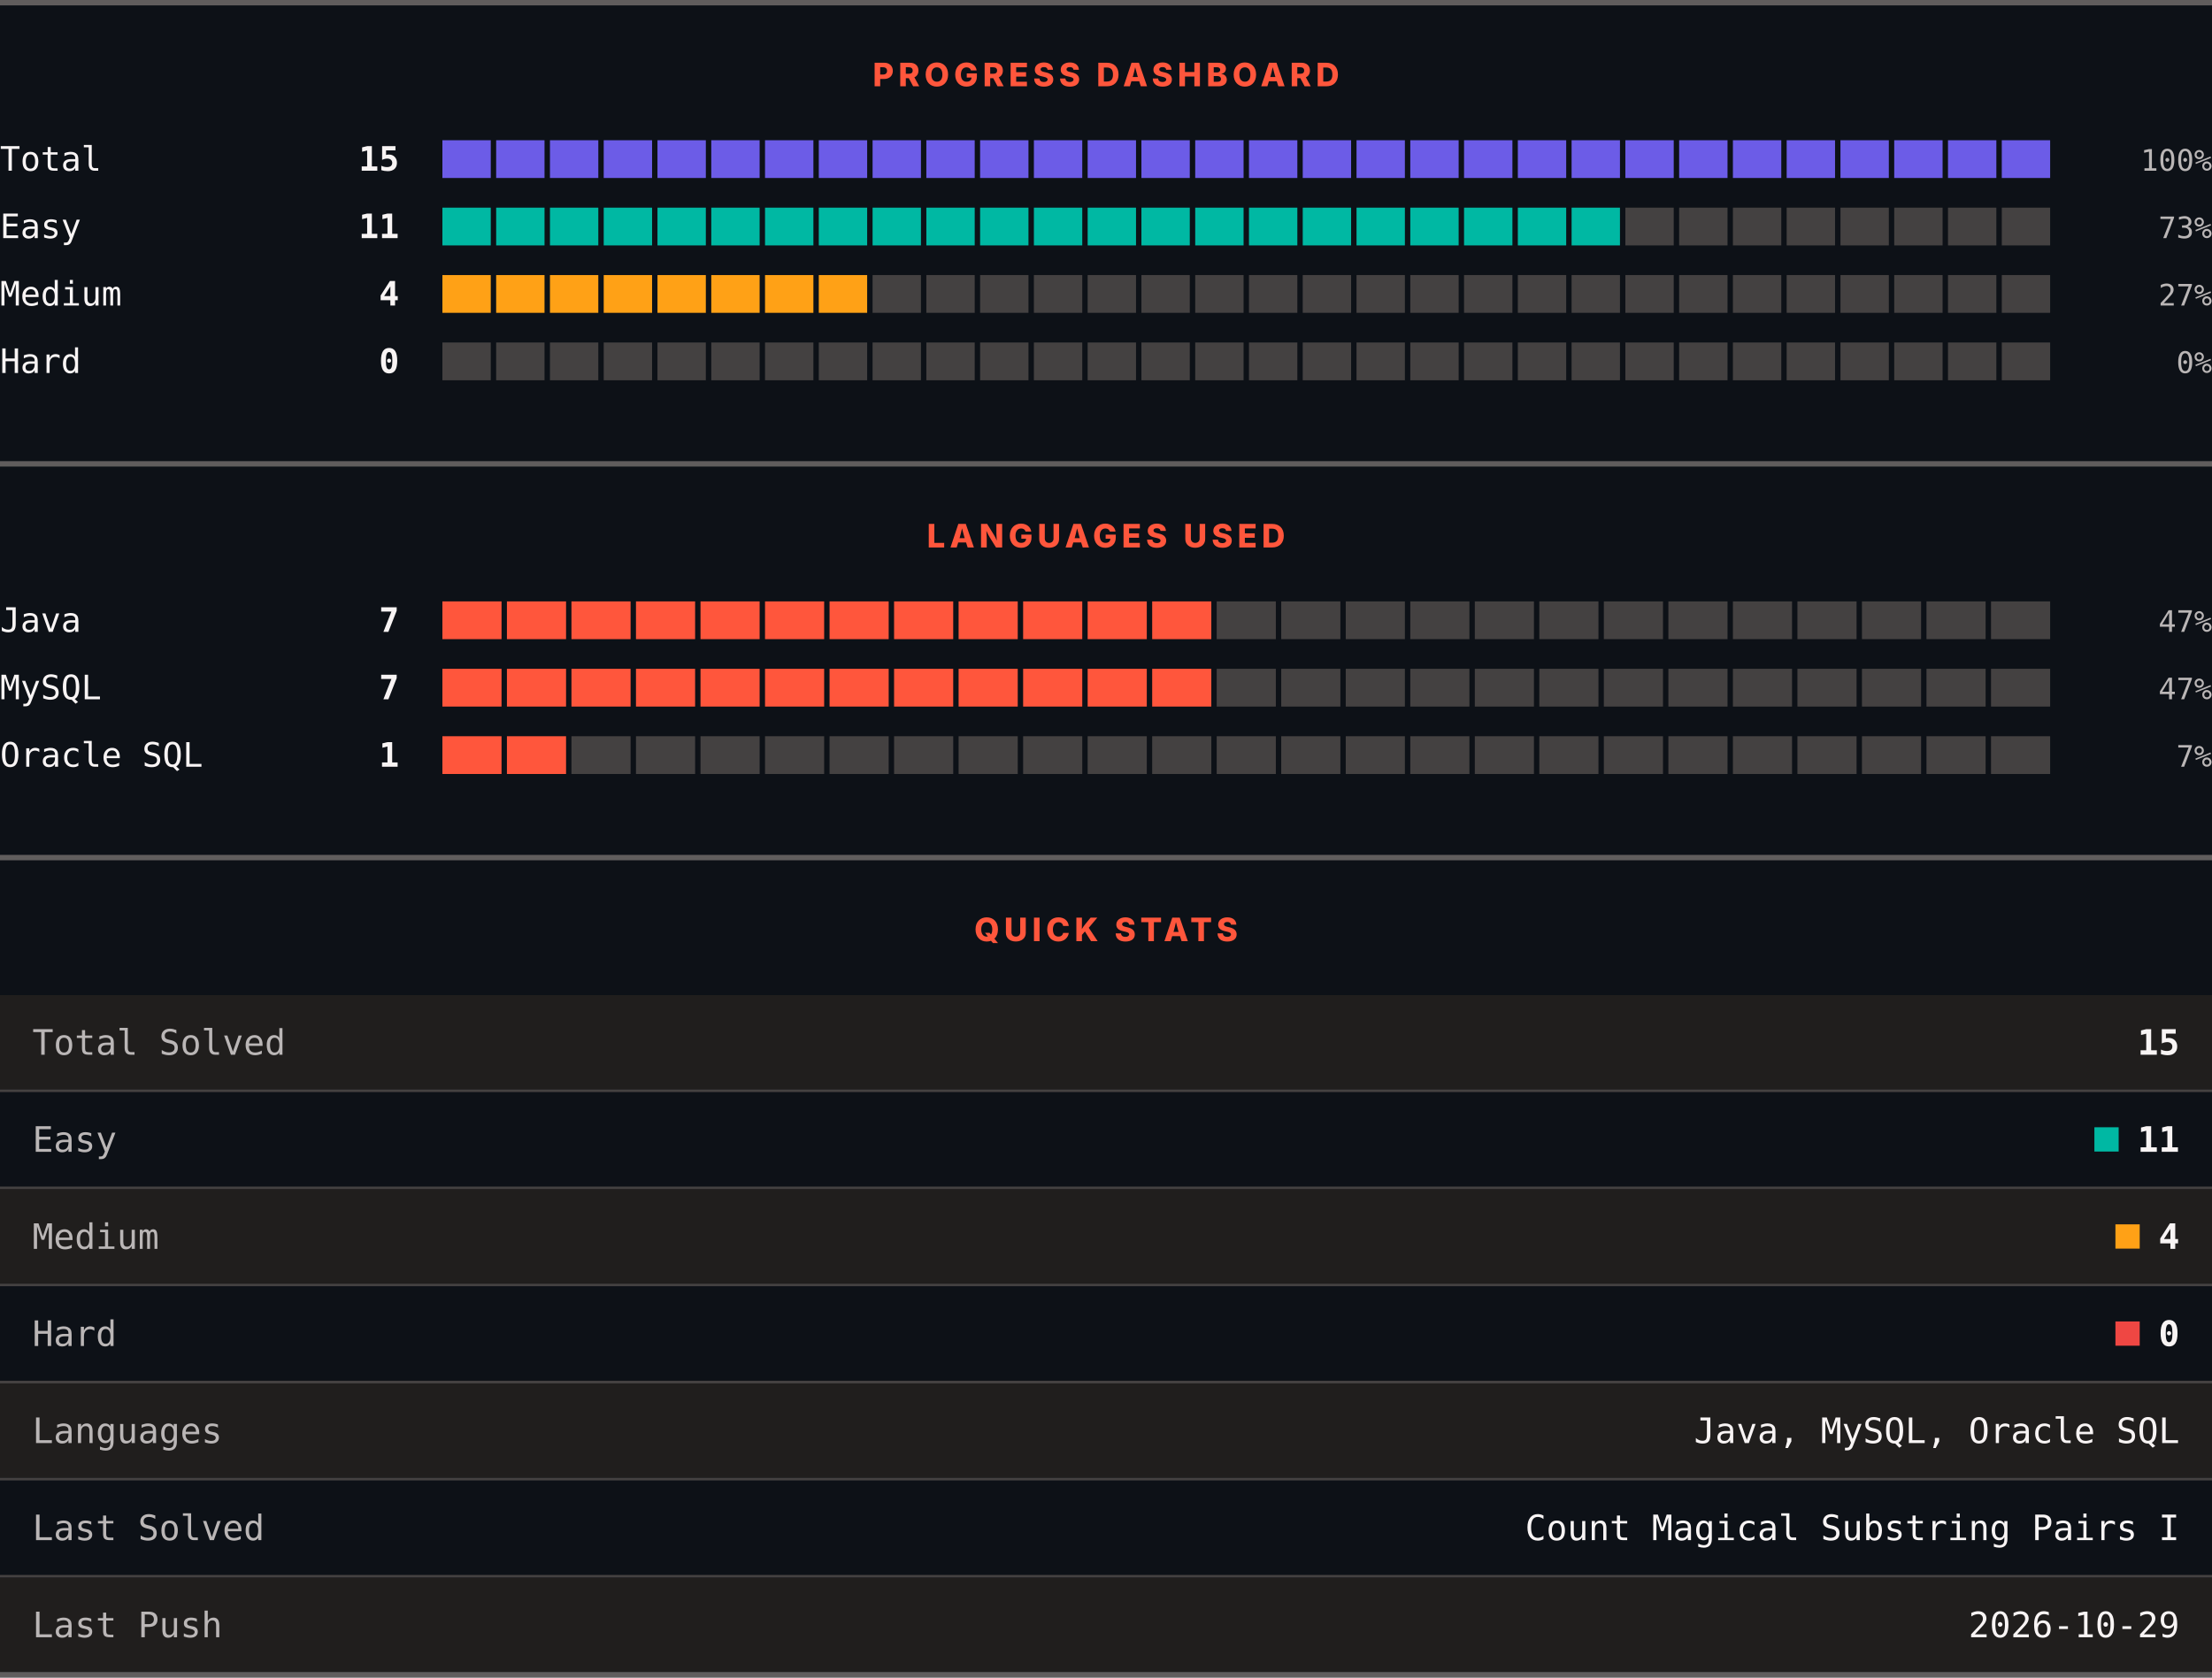
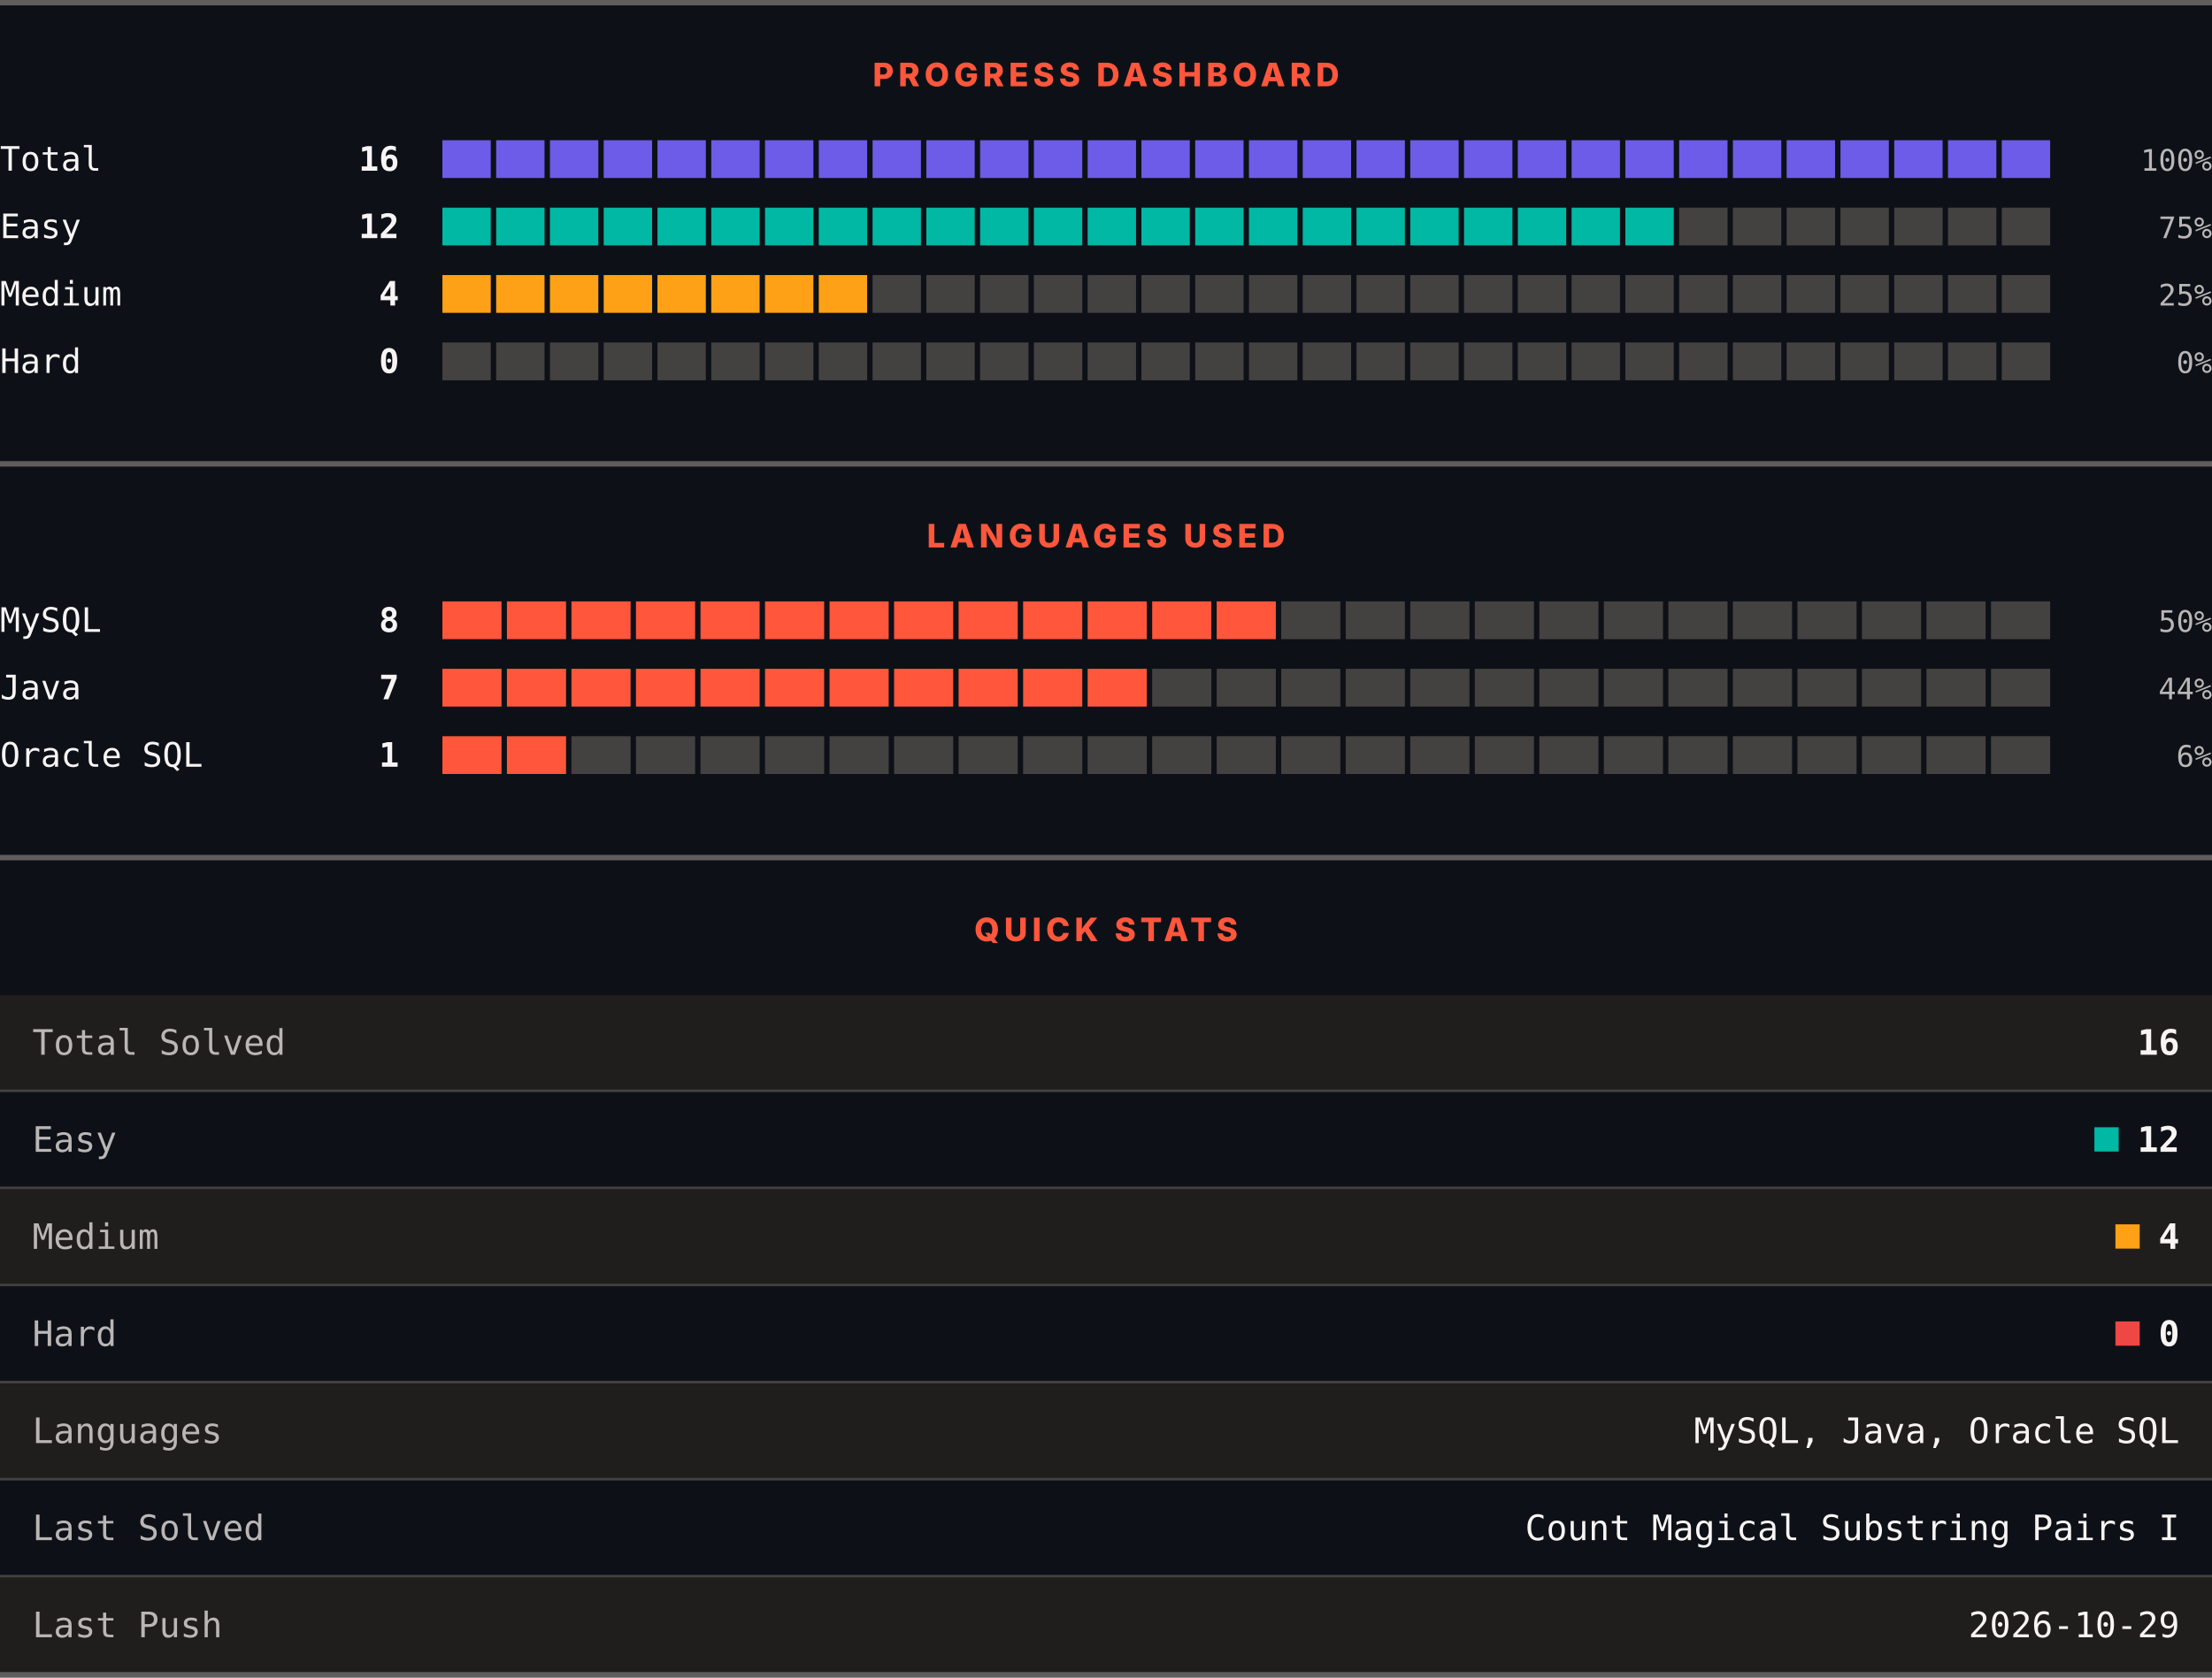
<svg xmlns="http://www.w3.org/2000/svg" width="820" height="622" viewBox="0 0 820 622" role="img" aria-label="LeetCode progress, languages and quick stats">
  <rect width="820" height="622" fill="#0d1117" />
  <rect x="0" y="0" width="820" height="2" fill="#605d5d" />
  <text x="410" y="32" text-anchor="middle" font-family="Archivo, system-ui, -apple-system, Segoe UI, sans-serif" font-size="12" font-weight="800" letter-spacing="1.68" fill="#ff563c">PROGRESS DASHBOARD</text>
  <text x="0" y="63.3" font-family="ui-monospace, SFMono-Regular, Menlo, Consolas, monospace" font-size="12.5" fill="#f8f4f4">Total</text>
-   <text x="148" y="63.3" text-anchor="end" font-family="ui-monospace, SFMono-Regular, Menlo, Consolas, monospace" font-size="12.5" font-weight="700" fill="#f8f4f4">15</text>
+   <text x="148" y="63.3" text-anchor="end" font-family="ui-monospace, SFMono-Regular, Menlo, Consolas, monospace" font-size="12.5" font-weight="700" fill="#f8f4f4">16</text>
  <rect x="164.00" y="52" width="17.93" height="14" fill="#6c5ce7" />
  <rect x="183.93" y="52" width="17.93" height="14" fill="#6c5ce7" />
  <rect x="203.87" y="52" width="17.93" height="14" fill="#6c5ce7" />
  <rect x="223.80" y="52" width="17.93" height="14" fill="#6c5ce7" />
  <rect x="243.73" y="52" width="17.93" height="14" fill="#6c5ce7" />
  <rect x="263.67" y="52" width="17.93" height="14" fill="#6c5ce7" />
  <rect x="283.60" y="52" width="17.93" height="14" fill="#6c5ce7" />
  <rect x="303.53" y="52" width="17.93" height="14" fill="#6c5ce7" />
  <rect x="323.47" y="52" width="17.93" height="14" fill="#6c5ce7" />
  <rect x="343.40" y="52" width="17.93" height="14" fill="#6c5ce7" />
  <rect x="363.33" y="52" width="17.93" height="14" fill="#6c5ce7" />
  <rect x="383.27" y="52" width="17.93" height="14" fill="#6c5ce7" />
  <rect x="403.20" y="52" width="17.93" height="14" fill="#6c5ce7" />
  <rect x="423.13" y="52" width="17.93" height="14" fill="#6c5ce7" />
  <rect x="443.07" y="52" width="17.93" height="14" fill="#6c5ce7" />
  <rect x="463.00" y="52" width="17.93" height="14" fill="#6c5ce7" />
  <rect x="482.93" y="52" width="17.93" height="14" fill="#6c5ce7" />
  <rect x="502.87" y="52" width="17.93" height="14" fill="#6c5ce7" />
  <rect x="522.80" y="52" width="17.93" height="14" fill="#6c5ce7" />
  <rect x="542.73" y="52" width="17.93" height="14" fill="#6c5ce7" />
  <rect x="562.67" y="52" width="17.93" height="14" fill="#6c5ce7" />
  <rect x="582.60" y="52" width="17.93" height="14" fill="#6c5ce7" />
  <rect x="602.53" y="52" width="17.93" height="14" fill="#6c5ce7" />
  <rect x="622.47" y="52" width="17.93" height="14" fill="#6c5ce7" />
  <rect x="642.40" y="52" width="17.93" height="14" fill="#6c5ce7" />
  <rect x="662.33" y="52" width="17.93" height="14" fill="#6c5ce7" />
  <rect x="682.27" y="52" width="17.93" height="14" fill="#6c5ce7" />
  <rect x="702.20" y="52" width="17.93" height="14" fill="#6c5ce7" />
  <rect x="722.13" y="52" width="17.93" height="14" fill="#6c5ce7" />
  <rect x="742.07" y="52" width="17.93" height="14" fill="#6c5ce7" />
  <text x="820" y="63.3" text-anchor="end" font-family="ui-monospace, SFMono-Regular, Menlo, Consolas, monospace" font-size="11" fill="#bab6b6">100%</text>
  <text x="0" y="88.3" font-family="ui-monospace, SFMono-Regular, Menlo, Consolas, monospace" font-size="12.5" fill="#f8f4f4">Easy</text>
-   <text x="148" y="88.3" text-anchor="end" font-family="ui-monospace, SFMono-Regular, Menlo, Consolas, monospace" font-size="12.5" font-weight="700" fill="#f8f4f4">11</text>
+   <text x="148" y="88.3" text-anchor="end" font-family="ui-monospace, SFMono-Regular, Menlo, Consolas, monospace" font-size="12.5" font-weight="700" fill="#f8f4f4">12</text>
  <rect x="164.00" y="77" width="17.93" height="14" fill="#00b8a3" />
  <rect x="183.93" y="77" width="17.93" height="14" fill="#00b8a3" />
  <rect x="203.87" y="77" width="17.93" height="14" fill="#00b8a3" />
  <rect x="223.80" y="77" width="17.93" height="14" fill="#00b8a3" />
  <rect x="243.73" y="77" width="17.93" height="14" fill="#00b8a3" />
  <rect x="263.67" y="77" width="17.93" height="14" fill="#00b8a3" />
  <rect x="283.60" y="77" width="17.93" height="14" fill="#00b8a3" />
  <rect x="303.53" y="77" width="17.93" height="14" fill="#00b8a3" />
  <rect x="323.47" y="77" width="17.93" height="14" fill="#00b8a3" />
  <rect x="343.40" y="77" width="17.93" height="14" fill="#00b8a3" />
  <rect x="363.33" y="77" width="17.93" height="14" fill="#00b8a3" />
  <rect x="383.27" y="77" width="17.93" height="14" fill="#00b8a3" />
  <rect x="403.20" y="77" width="17.93" height="14" fill="#00b8a3" />
  <rect x="423.13" y="77" width="17.93" height="14" fill="#00b8a3" />
  <rect x="443.07" y="77" width="17.93" height="14" fill="#00b8a3" />
  <rect x="463.00" y="77" width="17.93" height="14" fill="#00b8a3" />
  <rect x="482.93" y="77" width="17.93" height="14" fill="#00b8a3" />
  <rect x="502.87" y="77" width="17.93" height="14" fill="#00b8a3" />
  <rect x="522.80" y="77" width="17.93" height="14" fill="#00b8a3" />
  <rect x="542.73" y="77" width="17.93" height="14" fill="#00b8a3" />
  <rect x="562.67" y="77" width="17.93" height="14" fill="#00b8a3" />
  <rect x="582.60" y="77" width="17.93" height="14" fill="#00b8a3" />
-   <rect x="602.53" y="77" width="17.93" height="14" fill="#444141" />
+   <rect x="602.53" y="77" width="17.93" height="14" fill="#00b8a3" />
  <rect x="622.47" y="77" width="17.93" height="14" fill="#444141" />
  <rect x="642.40" y="77" width="17.93" height="14" fill="#444141" />
  <rect x="662.33" y="77" width="17.93" height="14" fill="#444141" />
  <rect x="682.27" y="77" width="17.93" height="14" fill="#444141" />
  <rect x="702.20" y="77" width="17.93" height="14" fill="#444141" />
  <rect x="722.13" y="77" width="17.93" height="14" fill="#444141" />
  <rect x="742.07" y="77" width="17.93" height="14" fill="#444141" />
-   <text x="820" y="88.3" text-anchor="end" font-family="ui-monospace, SFMono-Regular, Menlo, Consolas, monospace" font-size="11" fill="#bab6b6">73%</text>
+   <text x="820" y="88.3" text-anchor="end" font-family="ui-monospace, SFMono-Regular, Menlo, Consolas, monospace" font-size="11" fill="#bab6b6">75%</text>
  <text x="0" y="113.3" font-family="ui-monospace, SFMono-Regular, Menlo, Consolas, monospace" font-size="12.5" fill="#f8f4f4">Medium</text>
  <text x="148" y="113.3" text-anchor="end" font-family="ui-monospace, SFMono-Regular, Menlo, Consolas, monospace" font-size="12.5" font-weight="700" fill="#f8f4f4">4</text>
  <rect x="164.00" y="102" width="17.93" height="14" fill="#ffa116" />
  <rect x="183.93" y="102" width="17.93" height="14" fill="#ffa116" />
  <rect x="203.87" y="102" width="17.93" height="14" fill="#ffa116" />
  <rect x="223.80" y="102" width="17.93" height="14" fill="#ffa116" />
  <rect x="243.73" y="102" width="17.93" height="14" fill="#ffa116" />
  <rect x="263.67" y="102" width="17.93" height="14" fill="#ffa116" />
  <rect x="283.60" y="102" width="17.93" height="14" fill="#ffa116" />
  <rect x="303.53" y="102" width="17.93" height="14" fill="#ffa116" />
  <rect x="323.47" y="102" width="17.93" height="14" fill="#444141" />
  <rect x="343.40" y="102" width="17.93" height="14" fill="#444141" />
  <rect x="363.33" y="102" width="17.93" height="14" fill="#444141" />
  <rect x="383.27" y="102" width="17.93" height="14" fill="#444141" />
  <rect x="403.20" y="102" width="17.93" height="14" fill="#444141" />
  <rect x="423.13" y="102" width="17.93" height="14" fill="#444141" />
  <rect x="443.07" y="102" width="17.93" height="14" fill="#444141" />
  <rect x="463.00" y="102" width="17.93" height="14" fill="#444141" />
  <rect x="482.93" y="102" width="17.93" height="14" fill="#444141" />
  <rect x="502.87" y="102" width="17.93" height="14" fill="#444141" />
  <rect x="522.80" y="102" width="17.93" height="14" fill="#444141" />
  <rect x="542.73" y="102" width="17.93" height="14" fill="#444141" />
  <rect x="562.67" y="102" width="17.93" height="14" fill="#444141" />
  <rect x="582.60" y="102" width="17.93" height="14" fill="#444141" />
  <rect x="602.53" y="102" width="17.93" height="14" fill="#444141" />
  <rect x="622.47" y="102" width="17.93" height="14" fill="#444141" />
  <rect x="642.40" y="102" width="17.93" height="14" fill="#444141" />
  <rect x="662.33" y="102" width="17.93" height="14" fill="#444141" />
  <rect x="682.27" y="102" width="17.93" height="14" fill="#444141" />
  <rect x="702.20" y="102" width="17.93" height="14" fill="#444141" />
  <rect x="722.13" y="102" width="17.93" height="14" fill="#444141" />
  <rect x="742.07" y="102" width="17.93" height="14" fill="#444141" />
-   <text x="820" y="113.3" text-anchor="end" font-family="ui-monospace, SFMono-Regular, Menlo, Consolas, monospace" font-size="11" fill="#bab6b6">27%</text>
+   <text x="820" y="113.3" text-anchor="end" font-family="ui-monospace, SFMono-Regular, Menlo, Consolas, monospace" font-size="11" fill="#bab6b6">25%</text>
  <text x="0" y="138.3" font-family="ui-monospace, SFMono-Regular, Menlo, Consolas, monospace" font-size="12.5" fill="#f8f4f4">Hard</text>
  <text x="148" y="138.3" text-anchor="end" font-family="ui-monospace, SFMono-Regular, Menlo, Consolas, monospace" font-size="12.5" font-weight="700" fill="#f8f4f4">0</text>
  <rect x="164.00" y="127" width="17.93" height="14" fill="#444141" />
  <rect x="183.93" y="127" width="17.93" height="14" fill="#444141" />
  <rect x="203.87" y="127" width="17.93" height="14" fill="#444141" />
  <rect x="223.80" y="127" width="17.93" height="14" fill="#444141" />
  <rect x="243.73" y="127" width="17.93" height="14" fill="#444141" />
  <rect x="263.67" y="127" width="17.93" height="14" fill="#444141" />
  <rect x="283.60" y="127" width="17.93" height="14" fill="#444141" />
  <rect x="303.53" y="127" width="17.93" height="14" fill="#444141" />
  <rect x="323.47" y="127" width="17.93" height="14" fill="#444141" />
  <rect x="343.40" y="127" width="17.93" height="14" fill="#444141" />
  <rect x="363.33" y="127" width="17.93" height="14" fill="#444141" />
  <rect x="383.27" y="127" width="17.93" height="14" fill="#444141" />
  <rect x="403.20" y="127" width="17.93" height="14" fill="#444141" />
  <rect x="423.13" y="127" width="17.93" height="14" fill="#444141" />
  <rect x="443.07" y="127" width="17.93" height="14" fill="#444141" />
  <rect x="463.00" y="127" width="17.93" height="14" fill="#444141" />
  <rect x="482.93" y="127" width="17.93" height="14" fill="#444141" />
  <rect x="502.87" y="127" width="17.93" height="14" fill="#444141" />
  <rect x="522.80" y="127" width="17.93" height="14" fill="#444141" />
  <rect x="542.73" y="127" width="17.93" height="14" fill="#444141" />
  <rect x="562.67" y="127" width="17.93" height="14" fill="#444141" />
  <rect x="582.60" y="127" width="17.93" height="14" fill="#444141" />
  <rect x="602.53" y="127" width="17.93" height="14" fill="#444141" />
  <rect x="622.47" y="127" width="17.93" height="14" fill="#444141" />
  <rect x="642.40" y="127" width="17.93" height="14" fill="#444141" />
  <rect x="662.33" y="127" width="17.93" height="14" fill="#444141" />
  <rect x="682.27" y="127" width="17.93" height="14" fill="#444141" />
  <rect x="702.20" y="127" width="17.93" height="14" fill="#444141" />
  <rect x="722.13" y="127" width="17.93" height="14" fill="#444141" />
  <rect x="742.07" y="127" width="17.93" height="14" fill="#444141" />
  <text x="820" y="138.3" text-anchor="end" font-family="ui-monospace, SFMono-Regular, Menlo, Consolas, monospace" font-size="11" fill="#bab6b6">0%</text>
  <rect x="0" y="171" width="820" height="2" fill="#605d5d" />
  <text x="410" y="203" text-anchor="middle" font-family="Archivo, system-ui, -apple-system, Segoe UI, sans-serif" font-size="12" font-weight="800" letter-spacing="1.68" fill="#ff563c">LANGUAGES USED</text>
-   <text x="0" y="234.3" font-family="ui-monospace, SFMono-Regular, Menlo, Consolas, monospace" font-size="12.5" fill="#f8f4f4">Java</text>
-   <text x="148" y="234.3" text-anchor="end" font-family="ui-monospace, SFMono-Regular, Menlo, Consolas, monospace" font-size="12.5" font-weight="700" fill="#f8f4f4">7</text>
+   <text x="0" y="234.3" font-family="ui-monospace, SFMono-Regular, Menlo, Consolas, monospace" font-size="12.5" fill="#f8f4f4">MySQL</text>
+   <text x="148" y="234.3" text-anchor="end" font-family="ui-monospace, SFMono-Regular, Menlo, Consolas, monospace" font-size="12.5" font-weight="700" fill="#f8f4f4">8</text>
  <rect x="164.00" y="223" width="21.92" height="14" fill="#ff563c" />
  <rect x="187.92" y="223" width="21.92" height="14" fill="#ff563c" />
  <rect x="211.84" y="223" width="21.92" height="14" fill="#ff563c" />
  <rect x="235.76" y="223" width="21.92" height="14" fill="#ff563c" />
  <rect x="259.68" y="223" width="21.92" height="14" fill="#ff563c" />
  <rect x="283.60" y="223" width="21.92" height="14" fill="#ff563c" />
  <rect x="307.52" y="223" width="21.92" height="14" fill="#ff563c" />
  <rect x="331.44" y="223" width="21.92" height="14" fill="#ff563c" />
  <rect x="355.36" y="223" width="21.92" height="14" fill="#ff563c" />
  <rect x="379.28" y="223" width="21.92" height="14" fill="#ff563c" />
  <rect x="403.20" y="223" width="21.92" height="14" fill="#ff563c" />
  <rect x="427.12" y="223" width="21.92" height="14" fill="#ff563c" />
-   <rect x="451.04" y="223" width="21.92" height="14" fill="#444141" />
+   <rect x="451.04" y="223" width="21.92" height="14" fill="#ff563c" />
  <rect x="474.96" y="223" width="21.92" height="14" fill="#444141" />
  <rect x="498.88" y="223" width="21.92" height="14" fill="#444141" />
  <rect x="522.80" y="223" width="21.92" height="14" fill="#444141" />
  <rect x="546.72" y="223" width="21.92" height="14" fill="#444141" />
  <rect x="570.64" y="223" width="21.92" height="14" fill="#444141" />
  <rect x="594.56" y="223" width="21.92" height="14" fill="#444141" />
  <rect x="618.48" y="223" width="21.92" height="14" fill="#444141" />
  <rect x="642.40" y="223" width="21.92" height="14" fill="#444141" />
  <rect x="666.32" y="223" width="21.92" height="14" fill="#444141" />
  <rect x="690.24" y="223" width="21.92" height="14" fill="#444141" />
  <rect x="714.16" y="223" width="21.92" height="14" fill="#444141" />
  <rect x="738.08" y="223" width="21.92" height="14" fill="#444141" />
-   <text x="820" y="234.3" text-anchor="end" font-family="ui-monospace, SFMono-Regular, Menlo, Consolas, monospace" font-size="11" fill="#bab6b6">47%</text>
-   <text x="0" y="259.3" font-family="ui-monospace, SFMono-Regular, Menlo, Consolas, monospace" font-size="12.5" fill="#f8f4f4">MySQL</text>
+   <text x="820" y="234.3" text-anchor="end" font-family="ui-monospace, SFMono-Regular, Menlo, Consolas, monospace" font-size="11" fill="#bab6b6">50%</text>
+   <text x="0" y="259.3" font-family="ui-monospace, SFMono-Regular, Menlo, Consolas, monospace" font-size="12.5" fill="#f8f4f4">Java</text>
  <text x="148" y="259.3" text-anchor="end" font-family="ui-monospace, SFMono-Regular, Menlo, Consolas, monospace" font-size="12.5" font-weight="700" fill="#f8f4f4">7</text>
  <rect x="164.00" y="248" width="21.92" height="14" fill="#ff563c" />
  <rect x="187.92" y="248" width="21.92" height="14" fill="#ff563c" />
  <rect x="211.84" y="248" width="21.92" height="14" fill="#ff563c" />
  <rect x="235.76" y="248" width="21.92" height="14" fill="#ff563c" />
  <rect x="259.68" y="248" width="21.92" height="14" fill="#ff563c" />
  <rect x="283.60" y="248" width="21.92" height="14" fill="#ff563c" />
  <rect x="307.52" y="248" width="21.92" height="14" fill="#ff563c" />
  <rect x="331.44" y="248" width="21.92" height="14" fill="#ff563c" />
  <rect x="355.36" y="248" width="21.92" height="14" fill="#ff563c" />
  <rect x="379.28" y="248" width="21.92" height="14" fill="#ff563c" />
  <rect x="403.20" y="248" width="21.92" height="14" fill="#ff563c" />
-   <rect x="427.12" y="248" width="21.92" height="14" fill="#ff563c" />
+   <rect x="427.12" y="248" width="21.92" height="14" fill="#444141" />
  <rect x="451.04" y="248" width="21.92" height="14" fill="#444141" />
  <rect x="474.96" y="248" width="21.92" height="14" fill="#444141" />
  <rect x="498.88" y="248" width="21.92" height="14" fill="#444141" />
  <rect x="522.80" y="248" width="21.92" height="14" fill="#444141" />
  <rect x="546.72" y="248" width="21.92" height="14" fill="#444141" />
  <rect x="570.64" y="248" width="21.92" height="14" fill="#444141" />
  <rect x="594.56" y="248" width="21.92" height="14" fill="#444141" />
  <rect x="618.48" y="248" width="21.92" height="14" fill="#444141" />
  <rect x="642.40" y="248" width="21.92" height="14" fill="#444141" />
  <rect x="666.32" y="248" width="21.92" height="14" fill="#444141" />
  <rect x="690.24" y="248" width="21.92" height="14" fill="#444141" />
  <rect x="714.16" y="248" width="21.92" height="14" fill="#444141" />
  <rect x="738.08" y="248" width="21.92" height="14" fill="#444141" />
-   <text x="820" y="259.3" text-anchor="end" font-family="ui-monospace, SFMono-Regular, Menlo, Consolas, monospace" font-size="11" fill="#bab6b6">47%</text>
+   <text x="820" y="259.3" text-anchor="end" font-family="ui-monospace, SFMono-Regular, Menlo, Consolas, monospace" font-size="11" fill="#bab6b6">44%</text>
  <text x="0" y="284.3" font-family="ui-monospace, SFMono-Regular, Menlo, Consolas, monospace" font-size="12.5" fill="#f8f4f4">Oracle SQL</text>
  <text x="148" y="284.3" text-anchor="end" font-family="ui-monospace, SFMono-Regular, Menlo, Consolas, monospace" font-size="12.5" font-weight="700" fill="#f8f4f4">1</text>
  <rect x="164.00" y="273" width="21.92" height="14" fill="#ff563c" />
  <rect x="187.92" y="273" width="21.92" height="14" fill="#ff563c" />
  <rect x="211.84" y="273" width="21.92" height="14" fill="#444141" />
  <rect x="235.76" y="273" width="21.92" height="14" fill="#444141" />
  <rect x="259.68" y="273" width="21.92" height="14" fill="#444141" />
  <rect x="283.60" y="273" width="21.92" height="14" fill="#444141" />
  <rect x="307.52" y="273" width="21.92" height="14" fill="#444141" />
  <rect x="331.44" y="273" width="21.92" height="14" fill="#444141" />
  <rect x="355.36" y="273" width="21.92" height="14" fill="#444141" />
  <rect x="379.28" y="273" width="21.92" height="14" fill="#444141" />
  <rect x="403.20" y="273" width="21.92" height="14" fill="#444141" />
  <rect x="427.12" y="273" width="21.92" height="14" fill="#444141" />
  <rect x="451.04" y="273" width="21.92" height="14" fill="#444141" />
  <rect x="474.96" y="273" width="21.92" height="14" fill="#444141" />
  <rect x="498.88" y="273" width="21.92" height="14" fill="#444141" />
  <rect x="522.80" y="273" width="21.92" height="14" fill="#444141" />
  <rect x="546.72" y="273" width="21.92" height="14" fill="#444141" />
  <rect x="570.64" y="273" width="21.92" height="14" fill="#444141" />
  <rect x="594.56" y="273" width="21.92" height="14" fill="#444141" />
  <rect x="618.48" y="273" width="21.92" height="14" fill="#444141" />
  <rect x="642.40" y="273" width="21.92" height="14" fill="#444141" />
  <rect x="666.32" y="273" width="21.92" height="14" fill="#444141" />
  <rect x="690.24" y="273" width="21.92" height="14" fill="#444141" />
  <rect x="714.16" y="273" width="21.92" height="14" fill="#444141" />
  <rect x="738.08" y="273" width="21.92" height="14" fill="#444141" />
-   <text x="820" y="284.3" text-anchor="end" font-family="ui-monospace, SFMono-Regular, Menlo, Consolas, monospace" font-size="11" fill="#bab6b6">7%</text>
+   <text x="820" y="284.3" text-anchor="end" font-family="ui-monospace, SFMono-Regular, Menlo, Consolas, monospace" font-size="11" fill="#bab6b6">6%</text>
  <rect x="0" y="317" width="820" height="2" fill="#605d5d" />
  <text x="410" y="349" text-anchor="middle" font-family="Archivo, system-ui, -apple-system, Segoe UI, sans-serif" font-size="12" font-weight="800" letter-spacing="1.68" fill="#ff563c">QUICK STATS</text>
  <rect x="0" y="369" width="820" height="35" fill="#201e1d" />
  <text x="12" y="391.1" font-family="ui-monospace, SFMono-Regular, Menlo, Consolas, monospace" font-size="13" fill="#bab6b6">Total Solved</text>
-   <text x="808" y="391.1" text-anchor="end" font-family="ui-monospace, SFMono-Regular, Menlo, Consolas, monospace" font-size="13" font-weight="700" fill="#f8f4f4">15</text>
+   <text x="808" y="391.1" text-anchor="end" font-family="ui-monospace, SFMono-Regular, Menlo, Consolas, monospace" font-size="13" font-weight="700" fill="#f8f4f4">16</text>
  <rect x="0" y="404" width="820" height="1" fill="#444141" />
  <rect x="0" y="405" width="820" height="35" fill="#0d1117" />
  <text x="12" y="427.1" font-family="ui-monospace, SFMono-Regular, Menlo, Consolas, monospace" font-size="13" fill="#bab6b6">Easy</text>
  <rect x="776.4" y="418" width="9" height="9" fill="#00b8a3" />
-   <text x="808" y="427.1" text-anchor="end" font-family="ui-monospace, SFMono-Regular, Menlo, Consolas, monospace" font-size="13" font-weight="700" fill="#f8f4f4">11</text>
+   <text x="808" y="427.1" text-anchor="end" font-family="ui-monospace, SFMono-Regular, Menlo, Consolas, monospace" font-size="13" font-weight="700" fill="#f8f4f4">12</text>
  <rect x="0" y="440" width="820" height="1" fill="#444141" />
  <rect x="0" y="441" width="820" height="35" fill="#201e1d" />
  <text x="12" y="463.1" font-family="ui-monospace, SFMono-Regular, Menlo, Consolas, monospace" font-size="13" fill="#bab6b6">Medium</text>
  <rect x="784.2" y="454" width="9" height="9" fill="#ffa116" />
  <text x="808" y="463.1" text-anchor="end" font-family="ui-monospace, SFMono-Regular, Menlo, Consolas, monospace" font-size="13" font-weight="700" fill="#f8f4f4">4</text>
  <rect x="0" y="476" width="820" height="1" fill="#444141" />
  <rect x="0" y="477" width="820" height="35" fill="#0d1117" />
  <text x="12" y="499.1" font-family="ui-monospace, SFMono-Regular, Menlo, Consolas, monospace" font-size="13" fill="#bab6b6">Hard</text>
  <rect x="784.2" y="490" width="9" height="9" fill="#ef4743" />
  <text x="808" y="499.1" text-anchor="end" font-family="ui-monospace, SFMono-Regular, Menlo, Consolas, monospace" font-size="13" font-weight="700" fill="#f8f4f4">0</text>
  <rect x="0" y="512" width="820" height="1" fill="#444141" />
  <rect x="0" y="513" width="820" height="35" fill="#201e1d" />
  <text x="12" y="535.1" font-family="ui-monospace, SFMono-Regular, Menlo, Consolas, monospace" font-size="13" fill="#bab6b6">Languages</text>
-   <text x="808" y="535.1" text-anchor="end" font-family="ui-monospace, SFMono-Regular, Menlo, Consolas, monospace" font-size="13" fill="#f8f4f4">Java, MySQL, Oracle SQL</text>
+   <text x="808" y="535.1" text-anchor="end" font-family="ui-monospace, SFMono-Regular, Menlo, Consolas, monospace" font-size="13" fill="#f8f4f4">MySQL, Java, Oracle SQL</text>
  <rect x="0" y="548" width="820" height="1" fill="#444141" />
  <rect x="0" y="549" width="820" height="35" fill="#0d1117" />
  <text x="12" y="571.1" font-family="ui-monospace, SFMono-Regular, Menlo, Consolas, monospace" font-size="13" fill="#bab6b6">Last Solved</text>
  <text x="808" y="571.1" text-anchor="end" font-family="ui-monospace, SFMono-Regular, Menlo, Consolas, monospace" font-size="13" fill="#f8f4f4">Count Magical Substring Pairs I</text>
  <rect x="0" y="584" width="820" height="1" fill="#444141" />
  <rect x="0" y="585" width="820" height="35" fill="#201e1d" />
  <text x="12" y="607.1" font-family="ui-monospace, SFMono-Regular, Menlo, Consolas, monospace" font-size="13" fill="#bab6b6">Last Push</text>
  <text x="808" y="607.1" text-anchor="end" font-family="ui-monospace, SFMono-Regular, Menlo, Consolas, monospace" font-size="13" fill="#f8f4f4">2026-10-29</text>
  <rect x="0" y="620" width="820" height="2" fill="#605d5d" />
</svg>
